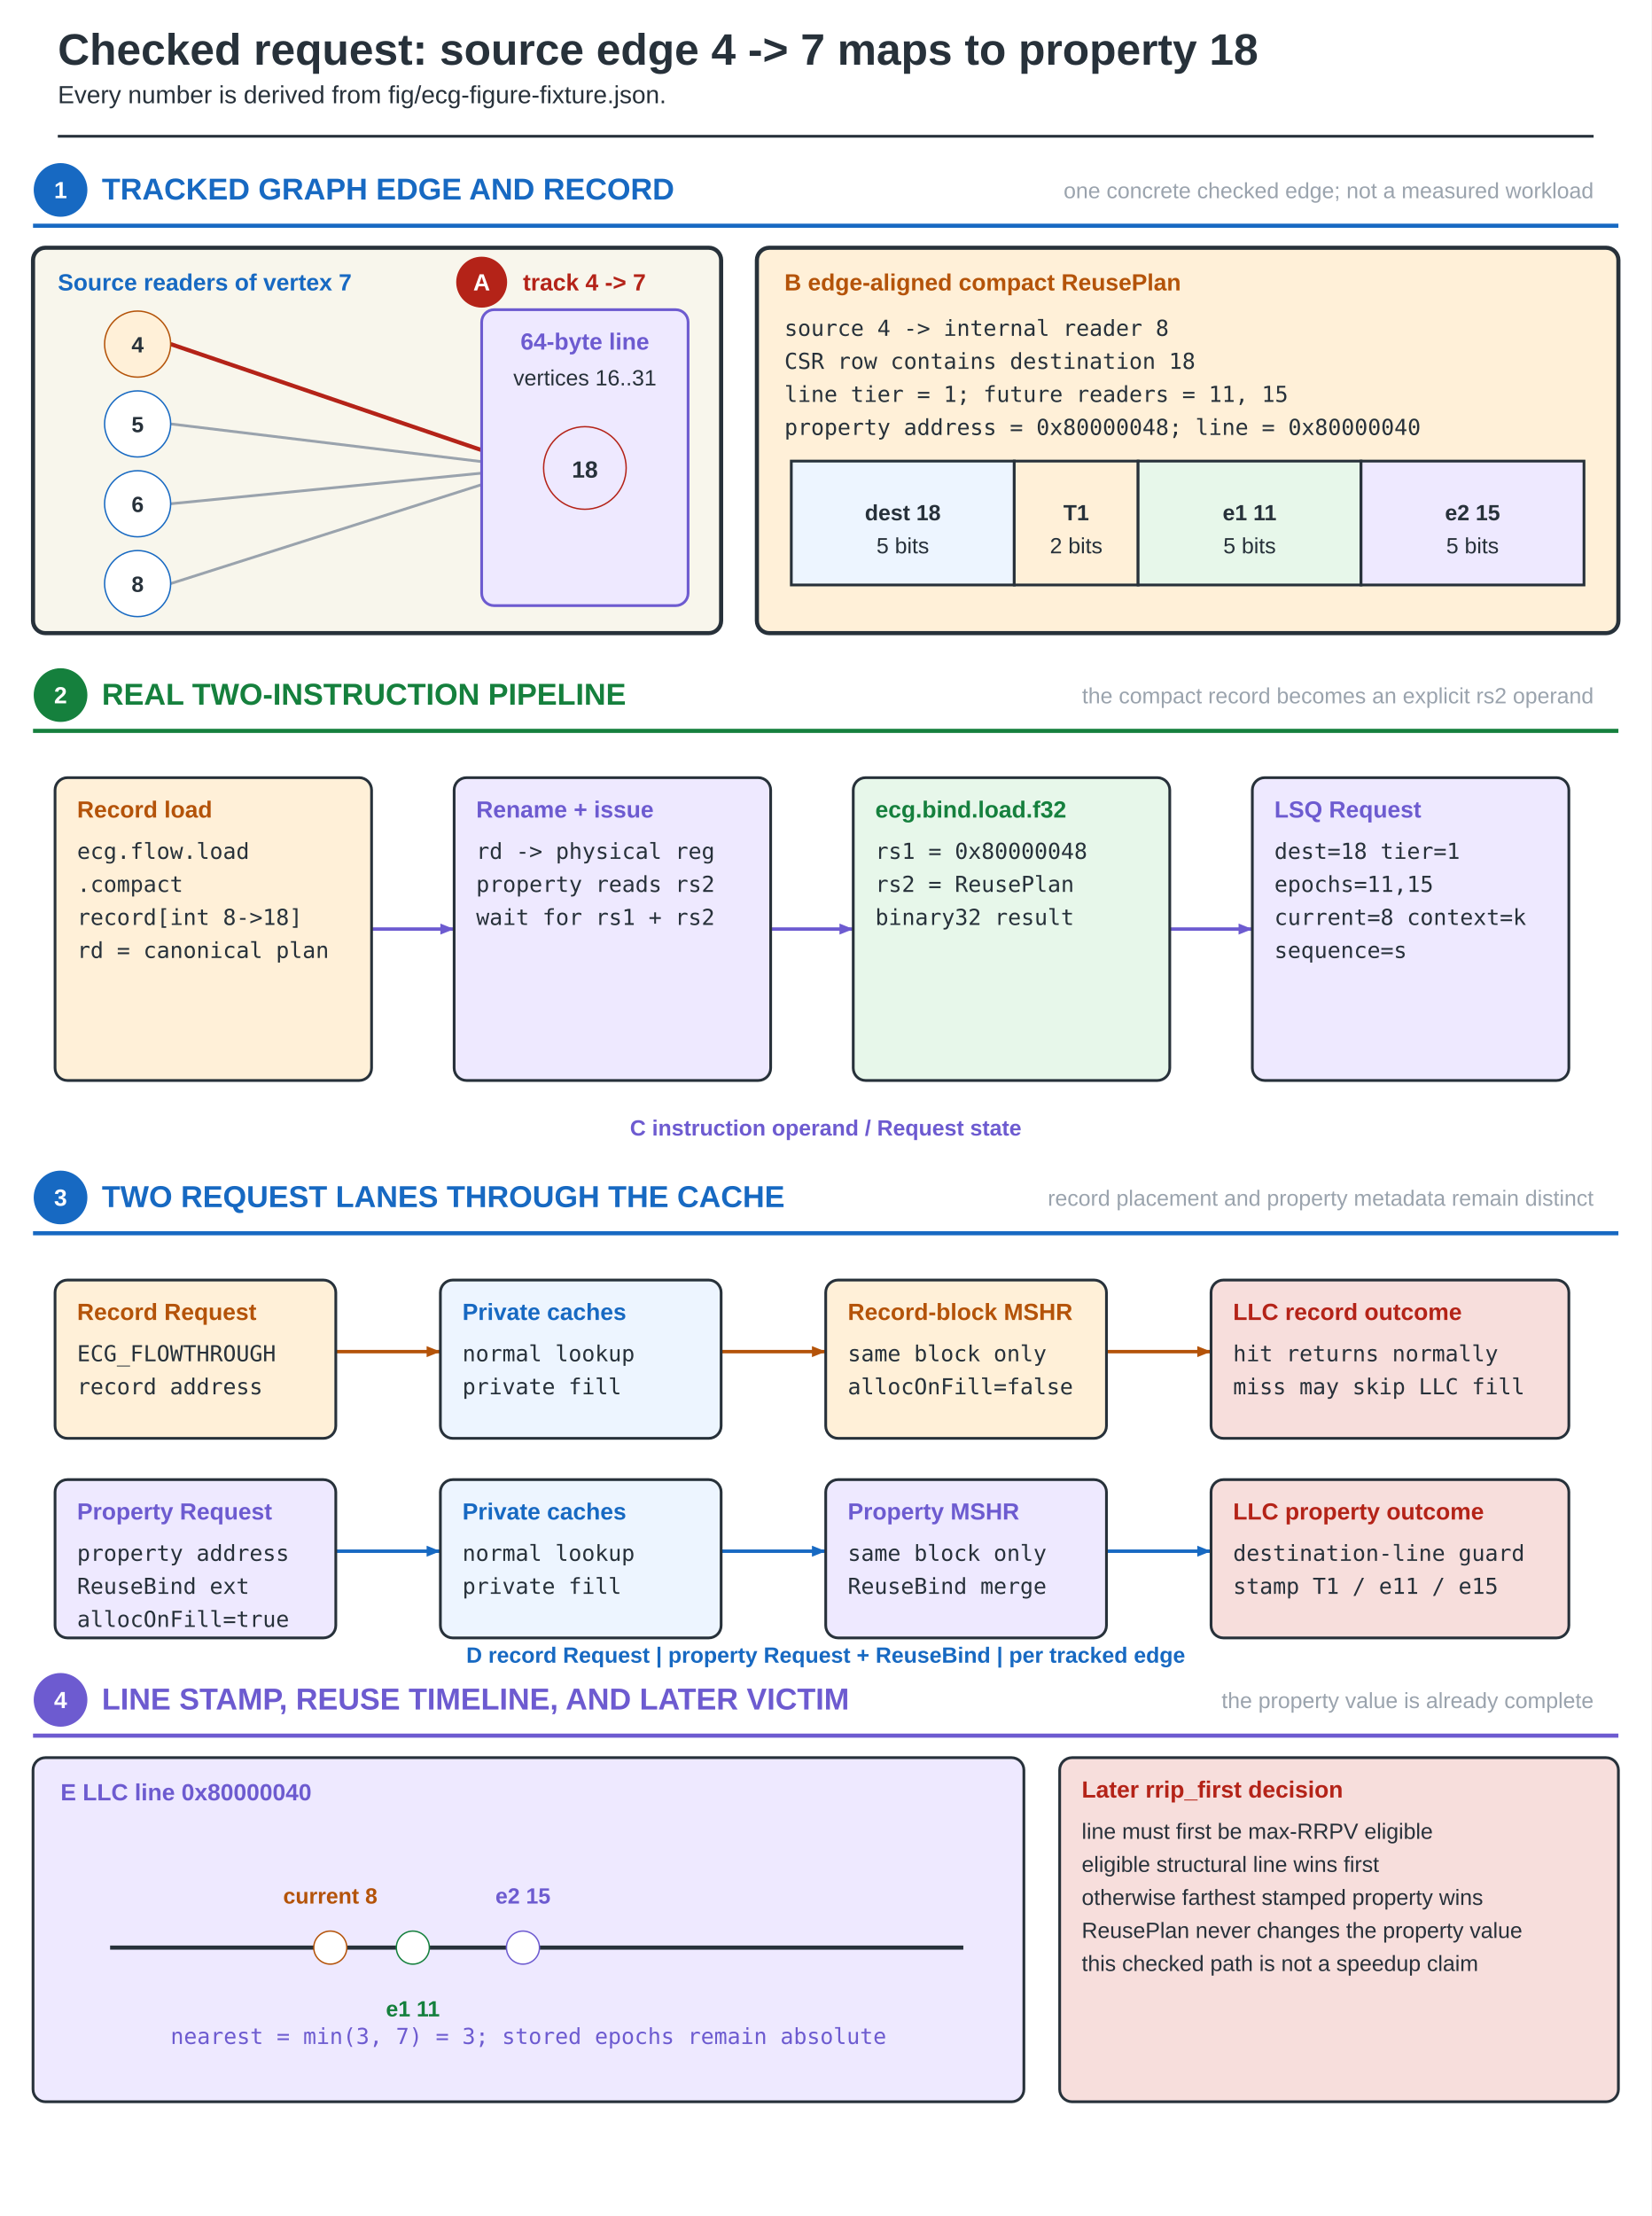
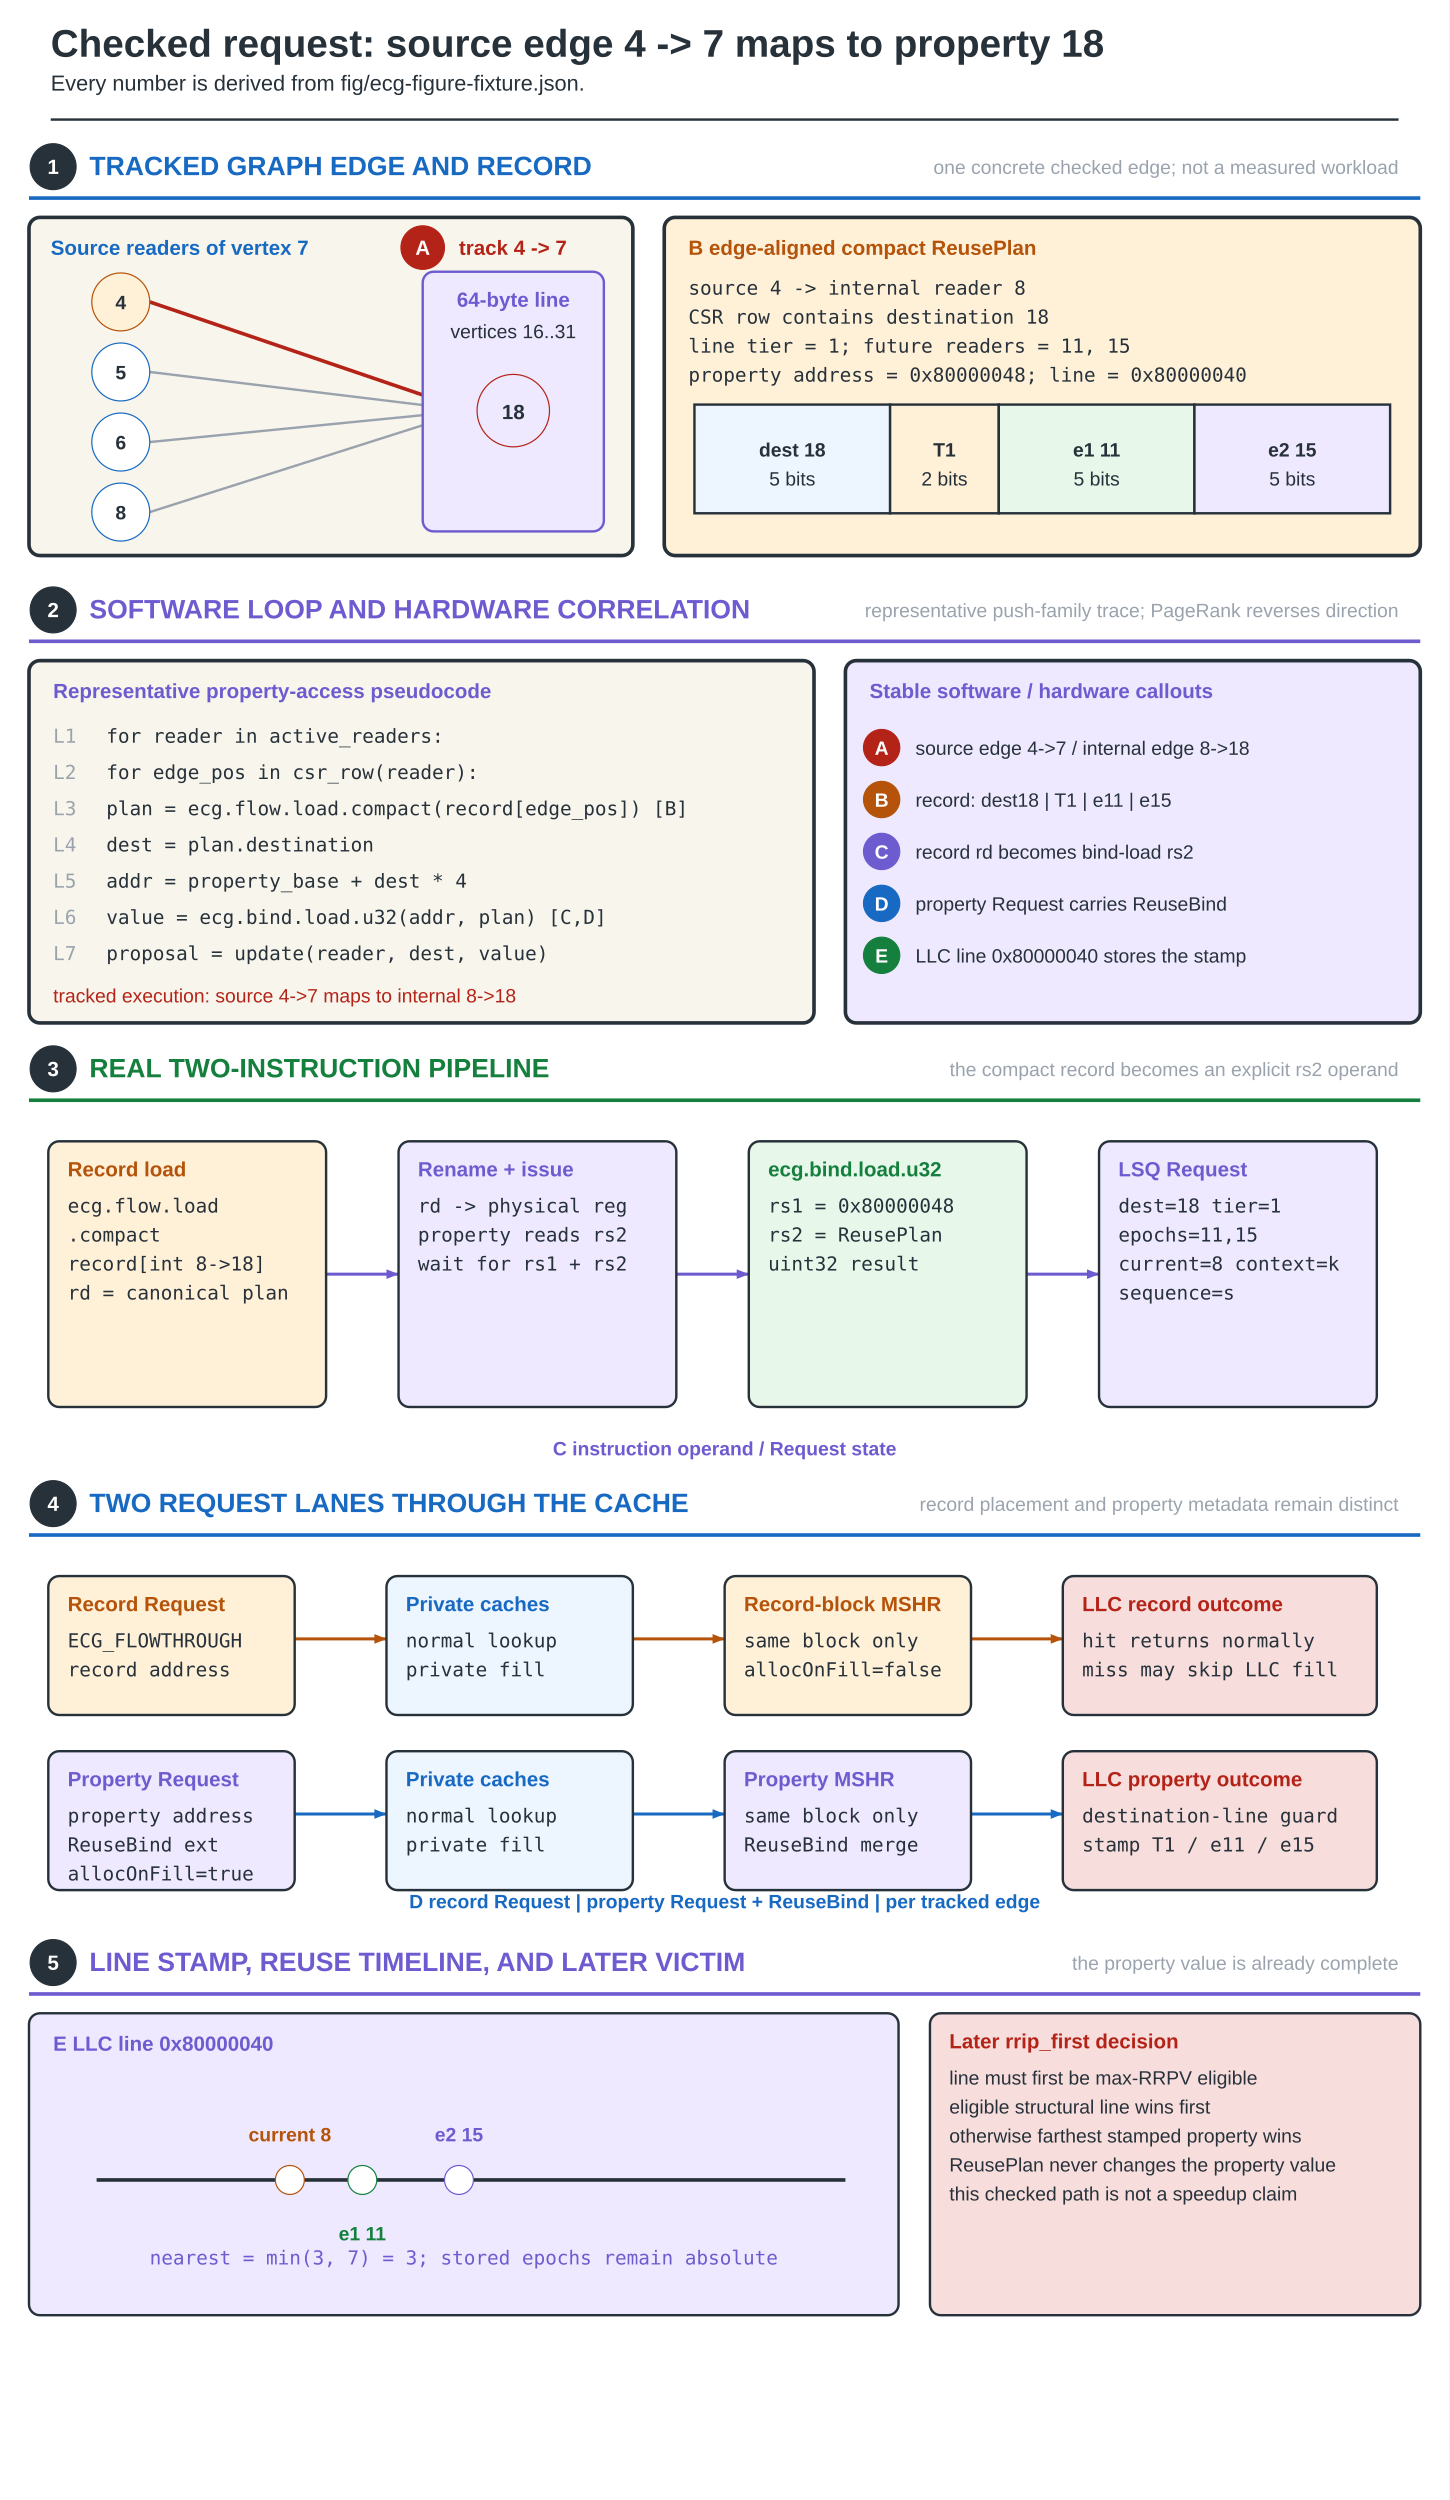
- <svg xmlns="http://www.w3.org/2000/svg" width="1200" height="1610" viewBox="0 0 1200 1610" role="img" aria-labelledby="title desc" fill="#27313A" data-figure-schema="ecg-public/v1">
+ <svg xmlns="http://www.w3.org/2000/svg" width="1200" height="2070" viewBox="0 0 1200 2070" role="img" aria-labelledby="title desc" fill="#27313A" data-figure-schema="ecg-public/v1">
  <defs>
    <marker id="arrow-blue" viewBox="0 0 10 8" markerWidth="10" markerHeight="8" refX="10" refY="4" orient="auto" markerUnits="userSpaceOnUse">
      <path d="M0 0 L10 4 L0 8 Z" fill="#1769C2" />
    </marker>
    <marker id="arrow-green" viewBox="0 0 10 8" markerWidth="10" markerHeight="8" refX="10" refY="4" orient="auto" markerUnits="userSpaceOnUse">
      <path d="M0 0 L10 4 L0 8 Z" fill="#15803D" />
    </marker>
    <marker id="arrow-amber" viewBox="0 0 10 8" markerWidth="10" markerHeight="8" refX="10" refY="4" orient="auto" markerUnits="userSpaceOnUse">
      <path d="M0 0 L10 4 L0 8 Z" fill="#B45309" />
    </marker>
    <marker id="arrow-red" viewBox="0 0 10 8" markerWidth="10" markerHeight="8" refX="10" refY="4" orient="auto" markerUnits="userSpaceOnUse">
      <path d="M0 0 L10 4 L0 8 Z" fill="#B42318" />
    </marker>
    <marker id="arrow-purple" viewBox="0 0 10 8" markerWidth="10" markerHeight="8" refX="10" refY="4" orient="auto" markerUnits="userSpaceOnUse">
      <path d="M0 0 L10 4 L0 8 Z" fill="#6D5BD0" />
    </marker>
    <marker id="arrow-gray" viewBox="0 0 10 8" markerWidth="10" markerHeight="8" refX="10" refY="4" orient="auto" markerUnits="userSpaceOnUse">
      <path d="M0 0 L10 4 L0 8 Z" fill="#9AA3AD" />
    </marker>
    <marker id="arrow-ink" viewBox="0 0 10 8" markerWidth="10" markerHeight="8" refX="10" refY="4" orient="auto" markerUnits="userSpaceOnUse">
      <path d="M0 0 L10 4 L0 8 Z" fill="#27313A" />
    </marker>
    <style>
      :root { color-scheme: light dark; }
      @media (prefers-color-scheme: dark) {
        [fill="#FFFFFF"]{fill:#1E2327}[stroke="#FFFFFF"]{stroke:#1E2327}
        [fill="#F8F6EC"]{fill:#252A2E}[stroke="#F8F6EC"]{stroke:#252A2E}
        [fill="#EDF5FF"]{fill:#273846}[stroke="#EDF5FF"]{stroke:#273846}
        [fill="#E7F7EA"]{fill:#24382A}[stroke="#E7F7EA"]{stroke:#24382A}
        [fill="#FFF0D8"]{fill:#3B3122}[stroke="#FFF0D8"]{stroke:#3B3122}
        [fill="#F7DEDC"]{fill:#3D292A}[stroke="#F7DEDC"]{stroke:#3D292A}
        [fill="#EEE9FF"]{fill:#302C3C}[stroke="#EEE9FF"]{stroke:#302C3C}
        [fill="#27313A"]{fill:#ECE7DD}[stroke="#27313A"]{stroke:#ECE7DD}
        [fill="#9AA3AD"]{fill:#747D86}[stroke="#9AA3AD"]{stroke:#747D86}
        [fill="#1769C2"]{fill:#63A8FF}[stroke="#1769C2"]{stroke:#63A8FF}
        [fill="#15803D"]{fill:#63D68B}[stroke="#15803D"]{stroke:#63D68B}
        [fill="#B45309"]{fill:#F0B35A}[stroke="#B45309"]{stroke:#F0B35A}
        [fill="#6D5BD0"]{fill:#A79BF0}[stroke="#6D5BD0"]{stroke:#A79BF0}
        [fill="#B42318"]{fill:#F09B95}[stroke="#B42318"]{stroke:#F09B95}
      }
      .sans{font-family:Arial,Helvetica,sans-serif}
      .mono{font-family:"SFMono-Regular",Consolas,monospace}
      .title{font-size:32px;font-weight:700}
      .subtitle{font-size:18px}
      .heading{font-size:22px;font-weight:700}
      .label{font-size:17px;font-weight:700}
      .body{font-size:16px}
</style>
  </defs>
-   <rect x="0" y="0" width="1200" height="1610" fill="#FFFFFF" />
+   <rect x="0" y="0" width="1200" height="2070" fill="#FFFFFF" />
  <text x="42" y="47" text-anchor="start" class="sans title" fill="#27313A" font-weight="700">Checked request: source edge 4 -&gt; 7 maps to property 18</text>
  <text x="42" y="75" text-anchor="start" class="sans subtitle" fill="#27313A">Every number is derived from fig/ecg-figure-fixture.json.</text>
  <line x1="42" y1="99" x2="1158" y2="99" stroke="#27313A" stroke-width="2" />
-   <circle cx="44" cy="138" r="19" fill="#1769C2" stroke="#1769C2" stroke-width="1" />
+   <circle cx="44" cy="138" r="19" fill="#27313A" stroke="#27313A" stroke-width="1" />
  <text x="44" y="144" text-anchor="middle" class="sans label" fill="#FFFFFF" font-weight="700">1</text>
  <text x="74" y="145" text-anchor="start" class="sans heading" fill="#1769C2" font-weight="700">TRACKED GRAPH EDGE AND RECORD</text>
  <text x="1158" y="144" text-anchor="end" class="sans body" fill="#9AA3AD">one concrete checked edge; not a measured workload</text>
  <line x1="24" y1="164" x2="1176" y2="164" stroke="#1769C2" stroke-width="3" />
  <rect x="24" y="180" width="500" height="280" rx="9" fill="#F8F6EC" stroke="#27313A" stroke-width="3" />
  <text x="42" y="211" text-anchor="start" class="sans label" fill="#1769C2" font-weight="700">Source readers of vertex 7</text>
  <path d="M124 250 L388 340" fill="none" stroke="#B42318" stroke-width="3" marker-end="url(#arrow-red)" data-flow-kind="model-edge" />
  <path d="M124 308 L388 340" fill="none" stroke="#9AA3AD" stroke-width="2" marker-end="url(#arrow-gray)" data-flow-kind="model-edge" />
  <path d="M124 366 L388 340" fill="none" stroke="#9AA3AD" stroke-width="2" marker-end="url(#arrow-gray)" data-flow-kind="model-edge" />
  <path d="M124 424 L388 340" fill="none" stroke="#9AA3AD" stroke-width="2" marker-end="url(#arrow-gray)" data-flow-kind="model-edge" />
  <rect x="350" y="225" width="150" height="215" rx="9" fill="#EEE9FF" stroke="#6D5BD0" stroke-width="2" />
  <text x="425" y="254" text-anchor="middle" class="sans label" fill="#6D5BD0" font-weight="700">64-byte line</text>
  <text x="425" y="280" text-anchor="middle" class="sans body" fill="#27313A">vertices 16..31</text>
  <circle cx="425" cy="340" r="30" fill="#EEE9FF" stroke="#B42318" stroke-width="1" />
  <text x="425" y="347" text-anchor="middle" class="sans label" fill="#27313A" font-weight="700">18</text>
  <circle cx="100" cy="250" r="24" fill="#FFF0D8" stroke="#B45309" stroke-width="1" />
  <text x="100" y="256" text-anchor="middle" class="sans body" fill="#27313A" font-weight="700">4</text>
  <circle cx="100" cy="308" r="24" fill="#FFFFFF" stroke="#1769C2" stroke-width="1" />
  <text x="100" y="314" text-anchor="middle" class="sans body" fill="#27313A" font-weight="700">5</text>
  <circle cx="100" cy="366" r="24" fill="#FFFFFF" stroke="#1769C2" stroke-width="1" />
  <text x="100" y="372" text-anchor="middle" class="sans body" fill="#27313A" font-weight="700">6</text>
  <circle cx="100" cy="424" r="24" fill="#FFFFFF" stroke="#1769C2" stroke-width="1" />
  <text x="100" y="430" text-anchor="middle" class="sans body" fill="#27313A" font-weight="700">8</text>
  <circle cx="350" cy="205" r="18" fill="#B42318" stroke="#B42318" stroke-width="1" />
  <text x="350" y="211" text-anchor="middle" class="sans label" fill="#FFFFFF" font-weight="700">A</text>
  <text x="380" y="211" text-anchor="start" class="sans label" fill="#B42318" font-weight="700">track 4 -&gt; 7</text>
  <rect x="550" y="180" width="626" height="280" rx="9" fill="#FFF0D8" stroke="#27313A" stroke-width="3" />
  <text x="570" y="211" text-anchor="start" class="sans label" fill="#B45309" font-weight="700">B  edge-aligned compact ReusePlan</text>
  <text x="570" y="244" text-anchor="start" class="mono body" fill="#27313A">source 4 -&gt; internal reader 8</text>
  <text x="570" y="268" text-anchor="start" class="mono body" fill="#27313A">CSR row contains destination 18</text>
  <text x="570" y="292" text-anchor="start" class="mono body" fill="#27313A">line tier = 1; future readers = 11, 15</text>
  <text x="570" y="316" text-anchor="start" class="mono body" fill="#27313A">property address = 0x80000048; line = 0x80000040</text>
  <rect x="575" y="335" width="162.0" height="90" rx="0" fill="#EDF5FF" stroke="#27313A" stroke-width="2" />
  <text x="656.0" y="378.0" text-anchor="middle" class="sans body" fill="#27313A" font-weight="700">dest 18</text>
  <text x="656.0" y="402.0" text-anchor="middle" class="sans body" fill="#27313A">5 bits</text>
  <rect x="737.0" y="335" width="90.0" height="90" rx="0" fill="#FFF0D8" stroke="#27313A" stroke-width="2" />
  <text x="782.0" y="378.0" text-anchor="middle" class="sans body" fill="#27313A" font-weight="700">T1</text>
  <text x="782.0" y="402.0" text-anchor="middle" class="sans body" fill="#27313A">2 bits</text>
  <rect x="827.0" y="335" width="162.0" height="90" rx="0" fill="#E7F7EA" stroke="#27313A" stroke-width="2" />
  <text x="908.0" y="378.0" text-anchor="middle" class="sans body" fill="#27313A" font-weight="700">e1 11</text>
  <text x="908.0" y="402.0" text-anchor="middle" class="sans body" fill="#27313A">5 bits</text>
  <rect x="989.0" y="335" width="162.0" height="90" rx="0" fill="#EEE9FF" stroke="#27313A" stroke-width="2" />
  <text x="1070.0" y="378.0" text-anchor="middle" class="sans body" fill="#27313A" font-weight="700">e2 15</text>
  <text x="1070.0" y="402.0" text-anchor="middle" class="sans body" fill="#27313A">5 bits</text>
-   <circle cx="44" cy="505" r="19" fill="#15803D" stroke="#15803D" stroke-width="1" />
+   <circle cx="44" cy="505" r="19" fill="#27313A" stroke="#27313A" stroke-width="1" />
  <text x="44" y="511" text-anchor="middle" class="sans label" fill="#FFFFFF" font-weight="700">2</text>
-   <text x="74" y="512" text-anchor="start" class="sans heading" fill="#15803D" font-weight="700">REAL TWO-INSTRUCTION PIPELINE</text>
-   <text x="1158" y="511" text-anchor="end" class="sans body" fill="#9AA3AD">the compact record becomes an explicit rs2 operand</text>
-   <line x1="24" y1="531" x2="1176" y2="531" stroke="#15803D" stroke-width="3" />
-   <path d="M270 675 L330 675" fill="none" stroke="#6D5BD0" stroke-width="2.5" marker-end="url(#arrow-purple)" data-flow-kind="dependency" data-flow-label="instruction operand / Request state" />
-   <path d="M560 675 L620 675" fill="none" stroke="#6D5BD0" stroke-width="2.5" marker-end="url(#arrow-purple)" data-flow-kind="dependency" data-flow-label="instruction operand / Request state" />
-   <path d="M850 675 L910 675" fill="none" stroke="#6D5BD0" stroke-width="2.5" marker-end="url(#arrow-purple)" data-flow-kind="dependency" data-flow-label="instruction operand / Request state" />
-   <rect x="40" y="565" width="230" height="220" rx="9" fill="#FFF0D8" stroke="#27313A" stroke-width="2" />
-   <text x="56" y="594" text-anchor="start" class="sans label" fill="#B45309" font-weight="700">Record load</text>
-   <text x="56" y="624" text-anchor="start" class="mono body" fill="#27313A">ecg.flow.load</text>
-   <text x="56" y="648" text-anchor="start" class="mono body" fill="#27313A">.compact</text>
-   <text x="56" y="672" text-anchor="start" class="mono body" fill="#27313A">record[int 8-&gt;18]</text>
-   <text x="56" y="696" text-anchor="start" class="mono body" fill="#27313A">rd = canonical plan</text>
-   <rect x="330" y="565" width="230" height="220" rx="9" fill="#EEE9FF" stroke="#27313A" stroke-width="2" />
-   <text x="346" y="594" text-anchor="start" class="sans label" fill="#6D5BD0" font-weight="700">Rename + issue</text>
-   <text x="346" y="624" text-anchor="start" class="mono body" fill="#27313A">rd -&gt; physical reg</text>
-   <text x="346" y="648" text-anchor="start" class="mono body" fill="#27313A">property reads rs2</text>
-   <text x="346" y="672" text-anchor="start" class="mono body" fill="#27313A">wait for rs1 + rs2</text>
-   <rect x="620" y="565" width="230" height="220" rx="9" fill="#E7F7EA" stroke="#27313A" stroke-width="2" />
-   <text x="636" y="594" text-anchor="start" class="sans label" fill="#15803D" font-weight="700">ecg.bind.load.f32</text>
-   <text x="636" y="624" text-anchor="start" class="mono body" fill="#27313A">rs1 = 0x80000048</text>
-   <text x="636" y="648" text-anchor="start" class="mono body" fill="#27313A">rs2 = ReusePlan</text>
-   <text x="636" y="672" text-anchor="start" class="mono body" fill="#27313A">binary32 result</text>
-   <rect x="910" y="565" width="230" height="220" rx="9" fill="#EEE9FF" stroke="#27313A" stroke-width="2" />
-   <text x="926" y="594" text-anchor="start" class="sans label" fill="#6D5BD0" font-weight="700">LSQ Request</text>
-   <text x="926" y="624" text-anchor="start" class="mono body" fill="#27313A">dest=18 tier=1</text>
-   <text x="926" y="648" text-anchor="start" class="mono body" fill="#27313A">epochs=11,15</text>
-   <text x="926" y="672" text-anchor="start" class="mono body" fill="#27313A">current=8 context=k</text>
-   <text x="926" y="696" text-anchor="start" class="mono body" fill="#27313A">sequence=s</text>
-   <text x="600" y="825" text-anchor="middle" class="sans body" fill="#6D5BD0" font-weight="700">C  instruction operand / Request state</text>
-   <circle cx="44" cy="870" r="19" fill="#1769C2" stroke="#1769C2" stroke-width="1" />
-   <text x="44" y="876" text-anchor="middle" class="sans label" fill="#FFFFFF" font-weight="700">3</text>
-   <text x="74" y="877" text-anchor="start" class="sans heading" fill="#1769C2" font-weight="700">TWO REQUEST LANES THROUGH THE CACHE</text>
-   <text x="1158" y="876" text-anchor="end" class="sans body" fill="#9AA3AD">record placement and property metadata remain distinct</text>
-   <line x1="24" y1="896" x2="1176" y2="896" stroke="#1769C2" stroke-width="3" />
-   <path d="M244 982 L320 982" fill="none" stroke="#B45309" stroke-width="2.5" marker-end="url(#arrow-amber)" data-flow-kind="transfer" data-flow-label="record Request" data-flow-cadence="per tracked edge" />
-   <path d="M524 982 L600 982" fill="none" stroke="#B45309" stroke-width="2.5" marker-end="url(#arrow-amber)" data-flow-kind="transfer" data-flow-label="record Request" data-flow-cadence="per tracked edge" />
-   <path d="M804 982 L880 982" fill="none" stroke="#B45309" stroke-width="2.5" marker-end="url(#arrow-amber)" data-flow-kind="transfer" data-flow-label="record Request" data-flow-cadence="per tracked edge" />
-   <rect x="40" y="930" width="204" height="115" rx="9" fill="#FFF0D8" stroke="#27313A" stroke-width="2" />
-   <text x="56" y="959" text-anchor="start" class="sans label" fill="#B45309" font-weight="700">Record Request</text>
-   <text x="56" y="989" text-anchor="start" class="mono body" fill="#27313A">ECG_FLOWTHROUGH</text>
-   <text x="56" y="1013" text-anchor="start" class="mono body" fill="#27313A">record address</text>
-   <rect x="320" y="930" width="204" height="115" rx="9" fill="#EDF5FF" stroke="#27313A" stroke-width="2" />
-   <text x="336" y="959" text-anchor="start" class="sans label" fill="#1769C2" font-weight="700">Private caches</text>
-   <text x="336" y="989" text-anchor="start" class="mono body" fill="#27313A">normal lookup</text>
-   <text x="336" y="1013" text-anchor="start" class="mono body" fill="#27313A">private fill</text>
-   <rect x="600" y="930" width="204" height="115" rx="9" fill="#FFF0D8" stroke="#27313A" stroke-width="2" />
-   <text x="616" y="959" text-anchor="start" class="sans label" fill="#B45309" font-weight="700">Record-block MSHR</text>
-   <text x="616" y="989" text-anchor="start" class="mono body" fill="#27313A">same block only</text>
-   <text x="616" y="1013" text-anchor="start" class="mono body" fill="#27313A">allocOnFill=false</text>
-   <rect x="880" y="930" width="260" height="115" rx="9" fill="#F7DEDC" stroke="#27313A" stroke-width="2" />
-   <text x="896" y="959" text-anchor="start" class="sans label" fill="#B42318" font-weight="700">LLC record outcome</text>
-   <text x="896" y="989" text-anchor="start" class="mono body" fill="#27313A">hit returns normally</text>
-   <text x="896" y="1013" text-anchor="start" class="mono body" fill="#27313A">miss may skip LLC fill</text>
-   <path d="M244 1127 L320 1127" fill="none" stroke="#1769C2" stroke-width="2.5" marker-end="url(#arrow-blue)" data-flow-kind="transfer" data-flow-label="property Request + ReuseBind" data-flow-cadence="per tracked edge" />
-   <path d="M524 1127 L600 1127" fill="none" stroke="#1769C2" stroke-width="2.5" marker-end="url(#arrow-blue)" data-flow-kind="transfer" data-flow-label="property Request + ReuseBind" data-flow-cadence="per tracked edge" />
-   <path d="M804 1127 L880 1127" fill="none" stroke="#1769C2" stroke-width="2.5" marker-end="url(#arrow-blue)" data-flow-kind="transfer" data-flow-label="property Request + ReuseBind" data-flow-cadence="per tracked edge" />
-   <rect x="40" y="1075" width="204" height="115" rx="9" fill="#EEE9FF" stroke="#27313A" stroke-width="2" />
-   <text x="56" y="1104" text-anchor="start" class="sans label" fill="#6D5BD0" font-weight="700">Property Request</text>
-   <text x="56" y="1134" text-anchor="start" class="mono body" fill="#27313A">property address</text>
-   <text x="56" y="1158" text-anchor="start" class="mono body" fill="#27313A">ReuseBind ext</text>
-   <text x="56" y="1182" text-anchor="start" class="mono body" fill="#27313A">allocOnFill=true</text>
-   <rect x="320" y="1075" width="204" height="115" rx="9" fill="#EDF5FF" stroke="#27313A" stroke-width="2" />
-   <text x="336" y="1104" text-anchor="start" class="sans label" fill="#1769C2" font-weight="700">Private caches</text>
-   <text x="336" y="1134" text-anchor="start" class="mono body" fill="#27313A">normal lookup</text>
-   <text x="336" y="1158" text-anchor="start" class="mono body" fill="#27313A">private fill</text>
-   <rect x="600" y="1075" width="204" height="115" rx="9" fill="#EEE9FF" stroke="#27313A" stroke-width="2" />
-   <text x="616" y="1104" text-anchor="start" class="sans label" fill="#6D5BD0" font-weight="700">Property MSHR</text>
-   <text x="616" y="1134" text-anchor="start" class="mono body" fill="#27313A">same block only</text>
-   <text x="616" y="1158" text-anchor="start" class="mono body" fill="#27313A">ReuseBind merge</text>
-   <rect x="880" y="1075" width="260" height="115" rx="9" fill="#F7DEDC" stroke="#27313A" stroke-width="2" />
-   <text x="896" y="1104" text-anchor="start" class="sans label" fill="#B42318" font-weight="700">LLC property outcome</text>
-   <text x="896" y="1134" text-anchor="start" class="mono body" fill="#27313A">destination-line guard</text>
-   <text x="896" y="1158" text-anchor="start" class="mono body" fill="#27313A">stamp T1 / e11 / e15</text>
-   <text x="600" y="1208" text-anchor="middle" class="sans body" fill="#1769C2" font-weight="700">D  record Request | property Request + ReuseBind | per tracked edge</text>
-   <circle cx="44" cy="1235" r="19" fill="#6D5BD0" stroke="#6D5BD0" stroke-width="1" />
-   <text x="44" y="1241" text-anchor="middle" class="sans label" fill="#FFFFFF" font-weight="700">4</text>
-   <text x="74" y="1242" text-anchor="start" class="sans heading" fill="#6D5BD0" font-weight="700">LINE STAMP, REUSE TIMELINE, AND LATER VICTIM</text>
-   <text x="1158" y="1241" text-anchor="end" class="sans body" fill="#9AA3AD">the property value is already complete</text>
-   <line x1="24" y1="1261" x2="1176" y2="1261" stroke="#6D5BD0" stroke-width="3" />
-   <rect x="24" y="1277" width="720" height="250" rx="9" fill="#EEE9FF" stroke="#27313A" stroke-width="2" />
-   <text x="44" y="1308" text-anchor="start" class="sans label" fill="#6D5BD0" font-weight="700">E  LLC line 0x80000040</text>
-   <line x1="80" y1="1415" x2="700" y2="1415" stroke="#27313A" stroke-width="3" />
-   <circle cx="240.0" cy="1415" r="12" fill="#FFFFFF" stroke="#B45309" stroke-width="1" />
-   <text x="240.0" y="1383" text-anchor="middle" class="sans body" fill="#B45309" font-weight="700">current 8</text>
-   <circle cx="300.0" cy="1415" r="12" fill="#FFFFFF" stroke="#15803D" stroke-width="1" />
-   <text x="300.0" y="1465" text-anchor="middle" class="sans body" fill="#15803D" font-weight="700">e1 11</text>
-   <circle cx="380.0" cy="1415" r="12" fill="#FFFFFF" stroke="#6D5BD0" stroke-width="1" />
-   <text x="380.0" y="1383" text-anchor="middle" class="sans body" fill="#6D5BD0" font-weight="700">e2 15</text>
-   <text x="384" y="1485" text-anchor="middle" class="mono body" fill="#6D5BD0">nearest = min(3, 7) = 3; stored epochs remain absolute</text>
-   <rect x="770" y="1277" width="406" height="250" rx="9" fill="#F7DEDC" stroke="#27313A" stroke-width="2" />
-   <text x="786" y="1306" text-anchor="start" class="sans label" fill="#B42318" font-weight="700">Later rrip_first decision</text>
-   <text x="786" y="1336" text-anchor="start" class="sans body" fill="#27313A">line must first be max-RRPV eligible</text>
-   <text x="786" y="1360" text-anchor="start" class="sans body" fill="#27313A">eligible structural line wins first</text>
-   <text x="786" y="1384" text-anchor="start" class="sans body" fill="#27313A">otherwise farthest stamped property wins</text>
-   <text x="786" y="1408" text-anchor="start" class="sans body" fill="#27313A">ReusePlan never changes the property value</text>
-   <text x="786" y="1432" text-anchor="start" class="sans body" fill="#27313A">this checked path is not a speedup claim</text>
+   <text x="74" y="512" text-anchor="start" class="sans heading" fill="#6D5BD0" font-weight="700">SOFTWARE LOOP AND HARDWARE CORRELATION</text>
+   <text x="1158" y="511" text-anchor="end" class="sans body" fill="#9AA3AD">representative push-family trace; PageRank reverses direction</text>
+   <line x1="24" y1="531" x2="1176" y2="531" stroke="#6D5BD0" stroke-width="3" />
+   <rect x="24" y="547" width="650" height="300" rx="9" fill="#F8F6EC" stroke="#27313A" stroke-width="3" />
+   <text x="44" y="578" text-anchor="start" class="sans label" fill="#6D5BD0" font-weight="700">Representative property-access pseudocode</text>
+   <text x="44" y="615" text-anchor="start" class="mono body" fill="#9AA3AD">L1</text>
+   <text x="88" y="615" text-anchor="start" class="mono body" fill="#27313A">for reader in active_readers:</text>
+   <text x="44" y="645" text-anchor="start" class="mono body" fill="#9AA3AD">L2</text>
+   <text x="88" y="645" text-anchor="start" class="mono body" fill="#27313A">  for edge_pos in csr_row(reader):</text>
+   <text x="44" y="675" text-anchor="start" class="mono body" fill="#9AA3AD">L3</text>
+   <text x="88" y="675" text-anchor="start" class="mono body" fill="#27313A">    plan = ecg.flow.load.compact(record[edge_pos])  [B]</text>
+   <text x="44" y="705" text-anchor="start" class="mono body" fill="#9AA3AD">L4</text>
+   <text x="88" y="705" text-anchor="start" class="mono body" fill="#27313A">    dest = plan.destination</text>
+   <text x="44" y="735" text-anchor="start" class="mono body" fill="#9AA3AD">L5</text>
+   <text x="88" y="735" text-anchor="start" class="mono body" fill="#27313A">    addr = property_base + dest * 4</text>
+   <text x="44" y="765" text-anchor="start" class="mono body" fill="#9AA3AD">L6</text>
+   <text x="88" y="765" text-anchor="start" class="mono body" fill="#27313A">    value = ecg.bind.load.u32(addr, plan)  [C,D]</text>
+   <text x="44" y="795" text-anchor="start" class="mono body" fill="#9AA3AD">L7</text>
+   <text x="88" y="795" text-anchor="start" class="mono body" fill="#27313A">    proposal = update(reader, dest, value)</text>
+   <text x="44" y="830" text-anchor="start" class="sans body" fill="#B42318">tracked execution: source 4-&gt;7 maps to internal 8-&gt;18</text>
+   <rect x="700" y="547" width="476" height="300" rx="9" fill="#EEE9FF" stroke="#27313A" stroke-width="3" />
+   <text x="720" y="578" text-anchor="start" class="sans label" fill="#6D5BD0" font-weight="700">Stable software / hardware callouts</text>
+   <circle cx="730" cy="619" r="15" fill="#B42318" stroke="#B42318" stroke-width="1" />
+   <text x="730" y="625" text-anchor="middle" class="sans body" fill="#FFFFFF" font-weight="700">A</text>
+   <text x="758" y="625" text-anchor="start" class="sans body" fill="#27313A">source edge 4-&gt;7 / internal edge 8-&gt;18</text>
+   <circle cx="730" cy="662" r="15" fill="#B45309" stroke="#B45309" stroke-width="1" />
+   <text x="730" y="668" text-anchor="middle" class="sans body" fill="#FFFFFF" font-weight="700">B</text>
+   <text x="758" y="668" text-anchor="start" class="sans body" fill="#27313A">record: dest18 | T1 | e11 | e15</text>
+   <circle cx="730" cy="705" r="15" fill="#6D5BD0" stroke="#6D5BD0" stroke-width="1" />
+   <text x="730" y="711" text-anchor="middle" class="sans body" fill="#FFFFFF" font-weight="700">C</text>
+   <text x="758" y="711" text-anchor="start" class="sans body" fill="#27313A">record rd becomes bind-load rs2</text>
+   <circle cx="730" cy="748" r="15" fill="#1769C2" stroke="#1769C2" stroke-width="1" />
+   <text x="730" y="754" text-anchor="middle" class="sans body" fill="#FFFFFF" font-weight="700">D</text>
+   <text x="758" y="754" text-anchor="start" class="sans body" fill="#27313A">property Request carries ReuseBind</text>
+   <circle cx="730" cy="791" r="15" fill="#15803D" stroke="#15803D" stroke-width="1" />
+   <text x="730" y="797" text-anchor="middle" class="sans body" fill="#FFFFFF" font-weight="700">E</text>
+   <text x="758" y="797" text-anchor="start" class="sans body" fill="#27313A">LLC line 0x80000040 stores the stamp</text>
+   <circle cx="44" cy="885" r="19" fill="#27313A" stroke="#27313A" stroke-width="1" />
+   <text x="44" y="891" text-anchor="middle" class="sans label" fill="#FFFFFF" font-weight="700">3</text>
+   <text x="74" y="892" text-anchor="start" class="sans heading" fill="#15803D" font-weight="700">REAL TWO-INSTRUCTION PIPELINE</text>
+   <text x="1158" y="891" text-anchor="end" class="sans body" fill="#9AA3AD">the compact record becomes an explicit rs2 operand</text>
+   <line x1="24" y1="911" x2="1176" y2="911" stroke="#15803D" stroke-width="3" />
+   <path d="M270 1055 L330 1055" fill="none" stroke="#6D5BD0" stroke-width="2.5" marker-end="url(#arrow-purple)" data-flow-kind="dependency" data-flow-label="instruction operand / Request state" />
+   <path d="M560 1055 L620 1055" fill="none" stroke="#6D5BD0" stroke-width="2.5" marker-end="url(#arrow-purple)" data-flow-kind="dependency" data-flow-label="instruction operand / Request state" />
+   <path d="M850 1055 L910 1055" fill="none" stroke="#6D5BD0" stroke-width="2.5" marker-end="url(#arrow-purple)" data-flow-kind="dependency" data-flow-label="instruction operand / Request state" />
+   <rect x="40" y="945" width="230" height="220" rx="9" fill="#FFF0D8" stroke="#27313A" stroke-width="2" />
+   <text x="56" y="974" text-anchor="start" class="sans label" fill="#B45309" font-weight="700">Record load</text>
+   <text x="56" y="1004" text-anchor="start" class="mono body" fill="#27313A">ecg.flow.load</text>
+   <text x="56" y="1028" text-anchor="start" class="mono body" fill="#27313A">.compact</text>
+   <text x="56" y="1052" text-anchor="start" class="mono body" fill="#27313A">record[int 8-&gt;18]</text>
+   <text x="56" y="1076" text-anchor="start" class="mono body" fill="#27313A">rd = canonical plan</text>
+   <rect x="330" y="945" width="230" height="220" rx="9" fill="#EEE9FF" stroke="#27313A" stroke-width="2" />
+   <text x="346" y="974" text-anchor="start" class="sans label" fill="#6D5BD0" font-weight="700">Rename + issue</text>
+   <text x="346" y="1004" text-anchor="start" class="mono body" fill="#27313A">rd -&gt; physical reg</text>
+   <text x="346" y="1028" text-anchor="start" class="mono body" fill="#27313A">property reads rs2</text>
+   <text x="346" y="1052" text-anchor="start" class="mono body" fill="#27313A">wait for rs1 + rs2</text>
+   <rect x="620" y="945" width="230" height="220" rx="9" fill="#E7F7EA" stroke="#27313A" stroke-width="2" />
+   <text x="636" y="974" text-anchor="start" class="sans label" fill="#15803D" font-weight="700">ecg.bind.load.u32</text>
+   <text x="636" y="1004" text-anchor="start" class="mono body" fill="#27313A">rs1 = 0x80000048</text>
+   <text x="636" y="1028" text-anchor="start" class="mono body" fill="#27313A">rs2 = ReusePlan</text>
+   <text x="636" y="1052" text-anchor="start" class="mono body" fill="#27313A">uint32 result</text>
+   <rect x="910" y="945" width="230" height="220" rx="9" fill="#EEE9FF" stroke="#27313A" stroke-width="2" />
+   <text x="926" y="974" text-anchor="start" class="sans label" fill="#6D5BD0" font-weight="700">LSQ Request</text>
+   <text x="926" y="1004" text-anchor="start" class="mono body" fill="#27313A">dest=18 tier=1</text>
+   <text x="926" y="1028" text-anchor="start" class="mono body" fill="#27313A">epochs=11,15</text>
+   <text x="926" y="1052" text-anchor="start" class="mono body" fill="#27313A">current=8 context=k</text>
+   <text x="926" y="1076" text-anchor="start" class="mono body" fill="#27313A">sequence=s</text>
+   <text x="600" y="1205" text-anchor="middle" class="sans body" fill="#6D5BD0" font-weight="700">C  instruction operand / Request state</text>
+   <circle cx="44" cy="1245" r="19" fill="#27313A" stroke="#27313A" stroke-width="1" />
+   <text x="44" y="1251" text-anchor="middle" class="sans label" fill="#FFFFFF" font-weight="700">4</text>
+   <text x="74" y="1252" text-anchor="start" class="sans heading" fill="#1769C2" font-weight="700">TWO REQUEST LANES THROUGH THE CACHE</text>
+   <text x="1158" y="1251" text-anchor="end" class="sans body" fill="#9AA3AD">record placement and property metadata remain distinct</text>
+   <line x1="24" y1="1271" x2="1176" y2="1271" stroke="#1769C2" stroke-width="3" />
+   <path d="M244 1357 L320 1357" fill="none" stroke="#B45309" stroke-width="2.5" marker-end="url(#arrow-amber)" data-flow-kind="transfer" data-flow-label="record Request" data-flow-cadence="per tracked edge" />
+   <path d="M524 1357 L600 1357" fill="none" stroke="#B45309" stroke-width="2.5" marker-end="url(#arrow-amber)" data-flow-kind="transfer" data-flow-label="record Request" data-flow-cadence="per tracked edge" />
+   <path d="M804 1357 L880 1357" fill="none" stroke="#B45309" stroke-width="2.5" marker-end="url(#arrow-amber)" data-flow-kind="transfer" data-flow-label="record Request" data-flow-cadence="per tracked edge" />
+   <rect x="40" y="1305" width="204" height="115" rx="9" fill="#FFF0D8" stroke="#27313A" stroke-width="2" />
+   <text x="56" y="1334" text-anchor="start" class="sans label" fill="#B45309" font-weight="700">Record Request</text>
+   <text x="56" y="1364" text-anchor="start" class="mono body" fill="#27313A">ECG_FLOWTHROUGH</text>
+   <text x="56" y="1388" text-anchor="start" class="mono body" fill="#27313A">record address</text>
+   <rect x="320" y="1305" width="204" height="115" rx="9" fill="#EDF5FF" stroke="#27313A" stroke-width="2" />
+   <text x="336" y="1334" text-anchor="start" class="sans label" fill="#1769C2" font-weight="700">Private caches</text>
+   <text x="336" y="1364" text-anchor="start" class="mono body" fill="#27313A">normal lookup</text>
+   <text x="336" y="1388" text-anchor="start" class="mono body" fill="#27313A">private fill</text>
+   <rect x="600" y="1305" width="204" height="115" rx="9" fill="#FFF0D8" stroke="#27313A" stroke-width="2" />
+   <text x="616" y="1334" text-anchor="start" class="sans label" fill="#B45309" font-weight="700">Record-block MSHR</text>
+   <text x="616" y="1364" text-anchor="start" class="mono body" fill="#27313A">same block only</text>
+   <text x="616" y="1388" text-anchor="start" class="mono body" fill="#27313A">allocOnFill=false</text>
+   <rect x="880" y="1305" width="260" height="115" rx="9" fill="#F7DEDC" stroke="#27313A" stroke-width="2" />
+   <text x="896" y="1334" text-anchor="start" class="sans label" fill="#B42318" font-weight="700">LLC record outcome</text>
+   <text x="896" y="1364" text-anchor="start" class="mono body" fill="#27313A">hit returns normally</text>
+   <text x="896" y="1388" text-anchor="start" class="mono body" fill="#27313A">miss may skip LLC fill</text>
+   <path d="M244 1502 L320 1502" fill="none" stroke="#1769C2" stroke-width="2.5" marker-end="url(#arrow-blue)" data-flow-kind="transfer" data-flow-label="property Request + ReuseBind" data-flow-cadence="per tracked edge" />
+   <path d="M524 1502 L600 1502" fill="none" stroke="#1769C2" stroke-width="2.5" marker-end="url(#arrow-blue)" data-flow-kind="transfer" data-flow-label="property Request + ReuseBind" data-flow-cadence="per tracked edge" />
+   <path d="M804 1502 L880 1502" fill="none" stroke="#1769C2" stroke-width="2.5" marker-end="url(#arrow-blue)" data-flow-kind="transfer" data-flow-label="property Request + ReuseBind" data-flow-cadence="per tracked edge" />
+   <rect x="40" y="1450" width="204" height="115" rx="9" fill="#EEE9FF" stroke="#27313A" stroke-width="2" />
+   <text x="56" y="1479" text-anchor="start" class="sans label" fill="#6D5BD0" font-weight="700">Property Request</text>
+   <text x="56" y="1509" text-anchor="start" class="mono body" fill="#27313A">property address</text>
+   <text x="56" y="1533" text-anchor="start" class="mono body" fill="#27313A">ReuseBind ext</text>
+   <text x="56" y="1557" text-anchor="start" class="mono body" fill="#27313A">allocOnFill=true</text>
+   <rect x="320" y="1450" width="204" height="115" rx="9" fill="#EDF5FF" stroke="#27313A" stroke-width="2" />
+   <text x="336" y="1479" text-anchor="start" class="sans label" fill="#1769C2" font-weight="700">Private caches</text>
+   <text x="336" y="1509" text-anchor="start" class="mono body" fill="#27313A">normal lookup</text>
+   <text x="336" y="1533" text-anchor="start" class="mono body" fill="#27313A">private fill</text>
+   <rect x="600" y="1450" width="204" height="115" rx="9" fill="#EEE9FF" stroke="#27313A" stroke-width="2" />
+   <text x="616" y="1479" text-anchor="start" class="sans label" fill="#6D5BD0" font-weight="700">Property MSHR</text>
+   <text x="616" y="1509" text-anchor="start" class="mono body" fill="#27313A">same block only</text>
+   <text x="616" y="1533" text-anchor="start" class="mono body" fill="#27313A">ReuseBind merge</text>
+   <rect x="880" y="1450" width="260" height="115" rx="9" fill="#F7DEDC" stroke="#27313A" stroke-width="2" />
+   <text x="896" y="1479" text-anchor="start" class="sans label" fill="#B42318" font-weight="700">LLC property outcome</text>
+   <text x="896" y="1509" text-anchor="start" class="mono body" fill="#27313A">destination-line guard</text>
+   <text x="896" y="1533" text-anchor="start" class="mono body" fill="#27313A">stamp T1 / e11 / e15</text>
+   <text x="600" y="1580" text-anchor="middle" class="sans body" fill="#1769C2" font-weight="700">D  record Request | property Request + ReuseBind | per tracked edge</text>
+   <circle cx="44" cy="1625" r="19" fill="#27313A" stroke="#27313A" stroke-width="1" />
+   <text x="44" y="1631" text-anchor="middle" class="sans label" fill="#FFFFFF" font-weight="700">5</text>
+   <text x="74" y="1632" text-anchor="start" class="sans heading" fill="#6D5BD0" font-weight="700">LINE STAMP, REUSE TIMELINE, AND LATER VICTIM</text>
+   <text x="1158" y="1631" text-anchor="end" class="sans body" fill="#9AA3AD">the property value is already complete</text>
+   <line x1="24" y1="1651" x2="1176" y2="1651" stroke="#6D5BD0" stroke-width="3" />
+   <rect x="24" y="1667" width="720" height="250" rx="9" fill="#EEE9FF" stroke="#27313A" stroke-width="2" />
+   <text x="44" y="1698" text-anchor="start" class="sans label" fill="#6D5BD0" font-weight="700">E  LLC line 0x80000040</text>
+   <line x1="80" y1="1805" x2="700" y2="1805" stroke="#27313A" stroke-width="3" />
+   <circle cx="240.0" cy="1805" r="12" fill="#FFFFFF" stroke="#B45309" stroke-width="1" />
+   <text x="240.0" y="1773" text-anchor="middle" class="sans body" fill="#B45309" font-weight="700">current 8</text>
+   <circle cx="300.0" cy="1805" r="12" fill="#FFFFFF" stroke="#15803D" stroke-width="1" />
+   <text x="300.0" y="1855" text-anchor="middle" class="sans body" fill="#15803D" font-weight="700">e1 11</text>
+   <circle cx="380.0" cy="1805" r="12" fill="#FFFFFF" stroke="#6D5BD0" stroke-width="1" />
+   <text x="380.0" y="1773" text-anchor="middle" class="sans body" fill="#6D5BD0" font-weight="700">e2 15</text>
+   <text x="384" y="1875" text-anchor="middle" class="mono body" fill="#6D5BD0">nearest = min(3, 7) = 3; stored epochs remain absolute</text>
+   <rect x="770" y="1667" width="406" height="250" rx="9" fill="#F7DEDC" stroke="#27313A" stroke-width="2" />
+   <text x="786" y="1696" text-anchor="start" class="sans label" fill="#B42318" font-weight="700">Later rrip_first decision</text>
+   <text x="786" y="1726" text-anchor="start" class="sans body" fill="#27313A">line must first be max-RRPV eligible</text>
+   <text x="786" y="1750" text-anchor="start" class="sans body" fill="#27313A">eligible structural line wins first</text>
+   <text x="786" y="1774" text-anchor="start" class="sans body" fill="#27313A">otherwise farthest stamped property wins</text>
+   <text x="786" y="1798" text-anchor="start" class="sans body" fill="#27313A">ReusePlan never changes the property value</text>
+   <text x="786" y="1822" text-anchor="start" class="sans body" fill="#27313A">this checked path is not a speedup claim</text>
</svg>
